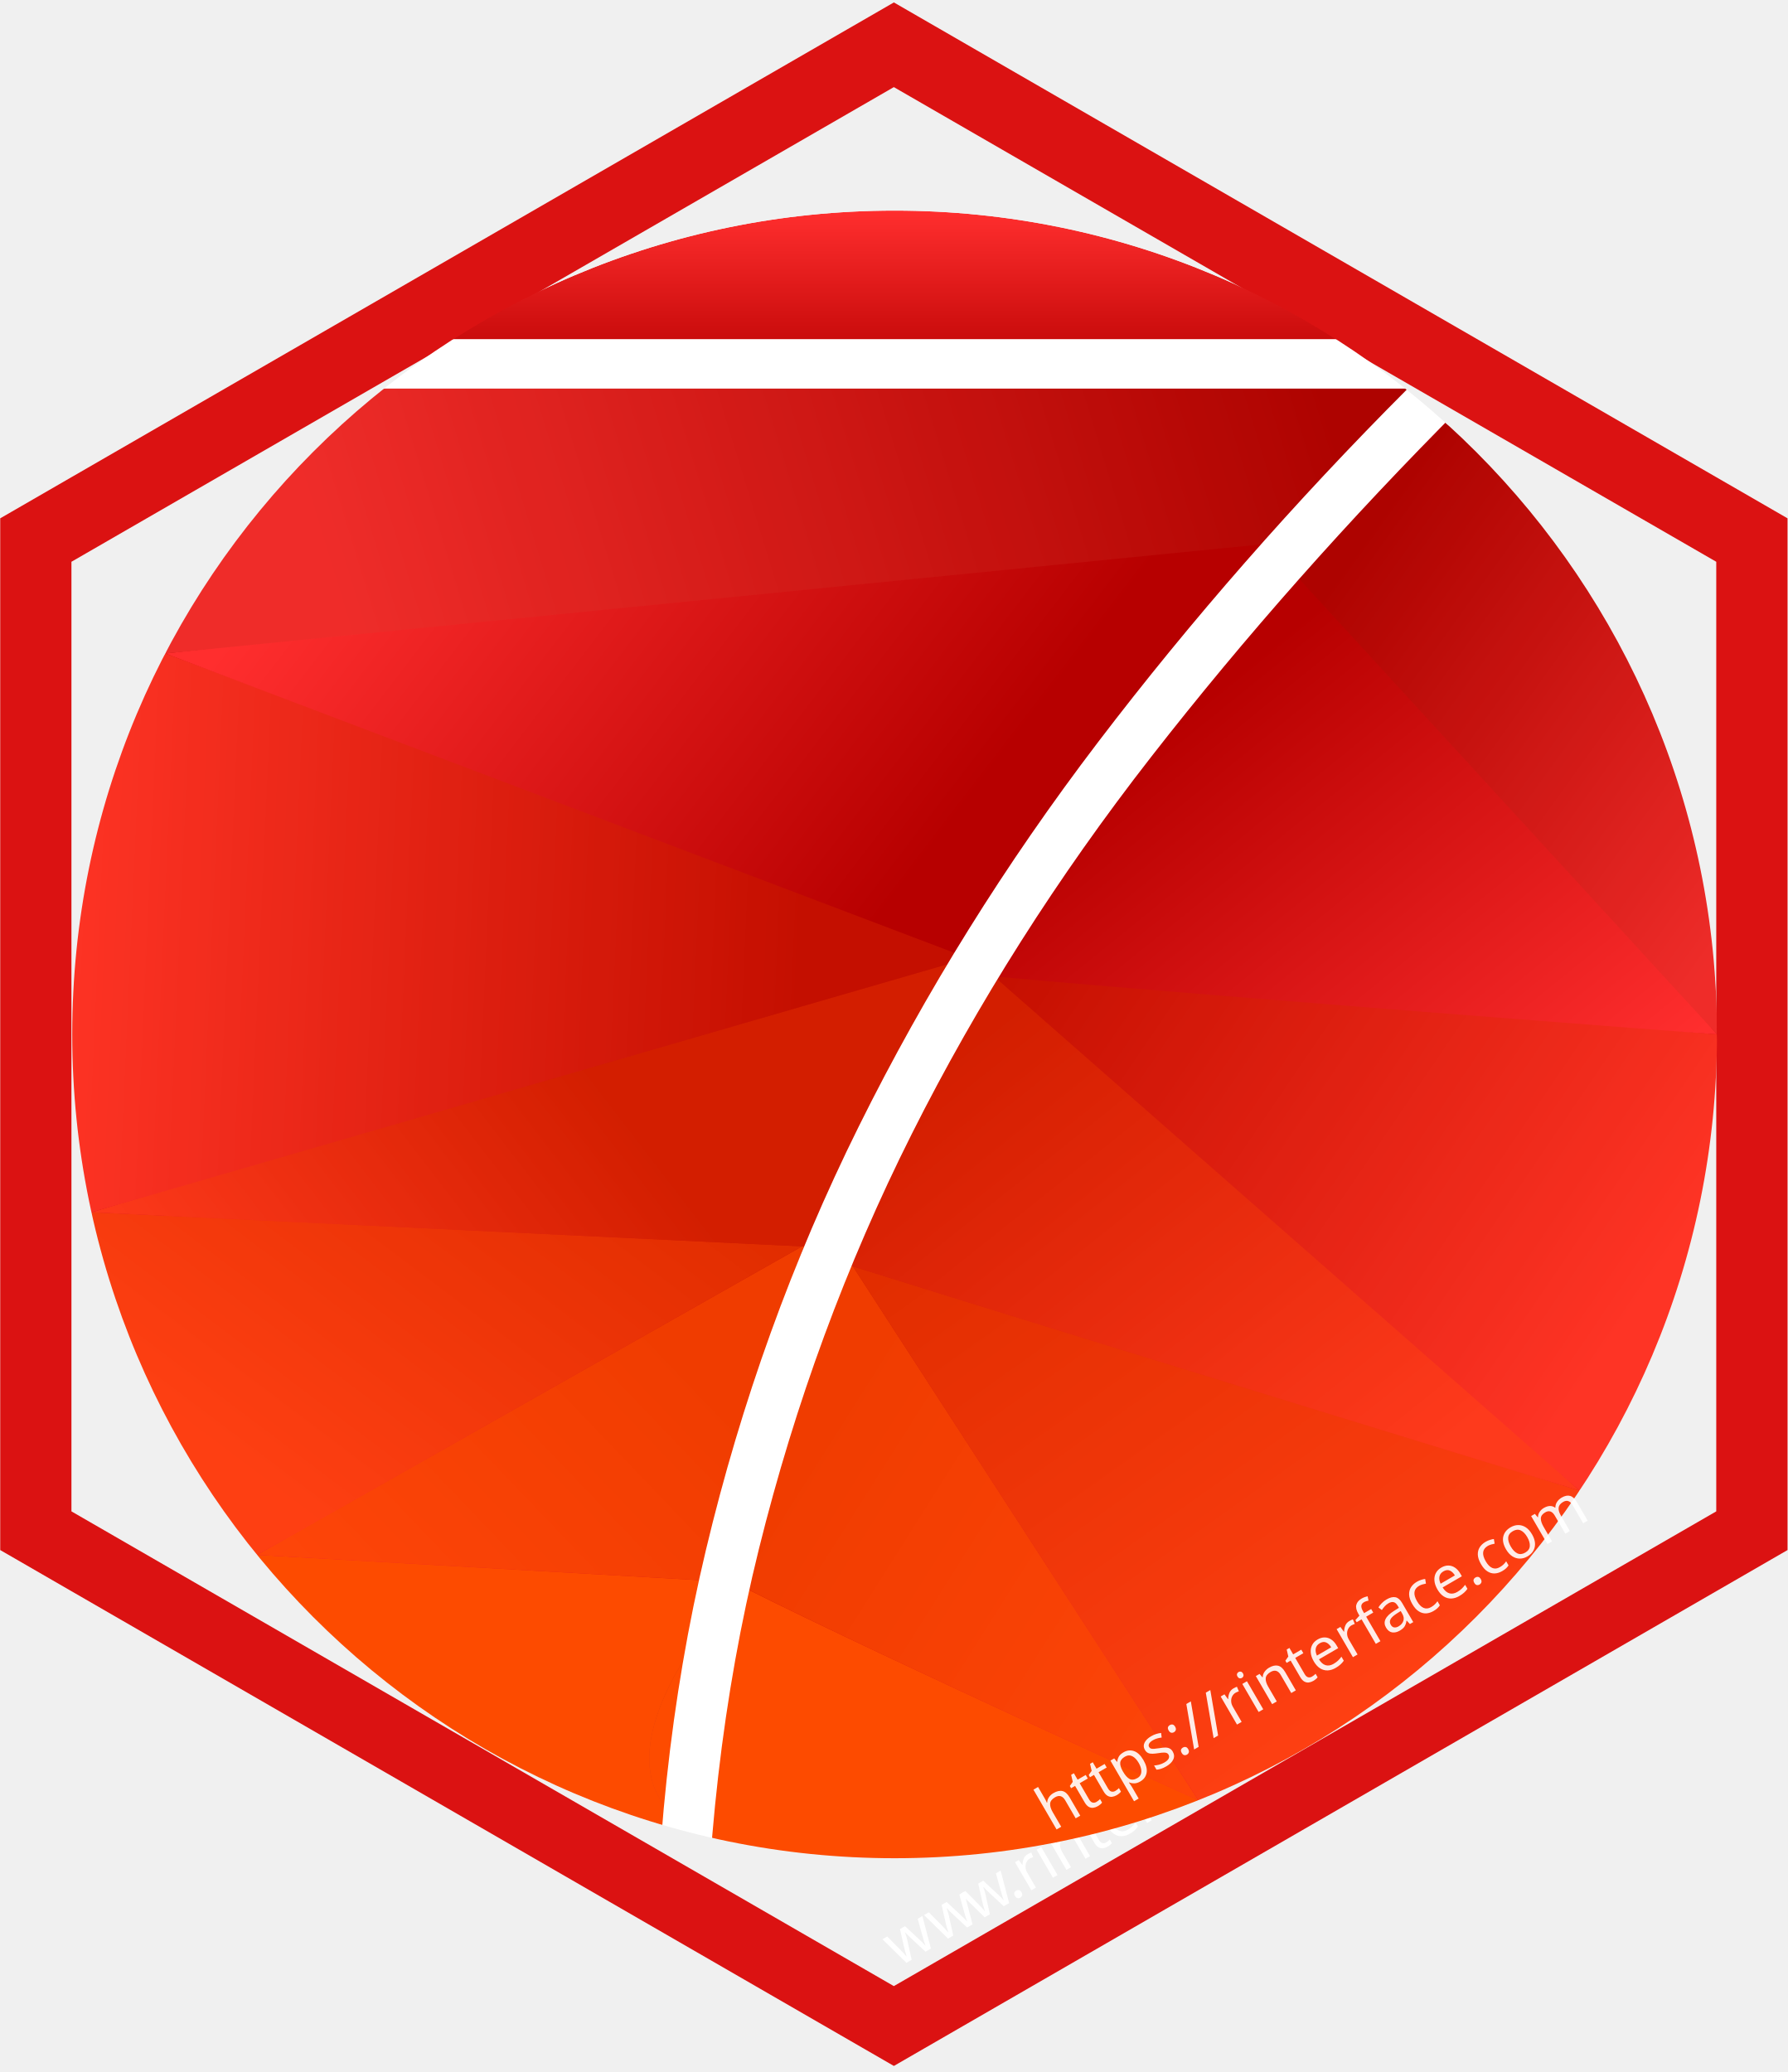
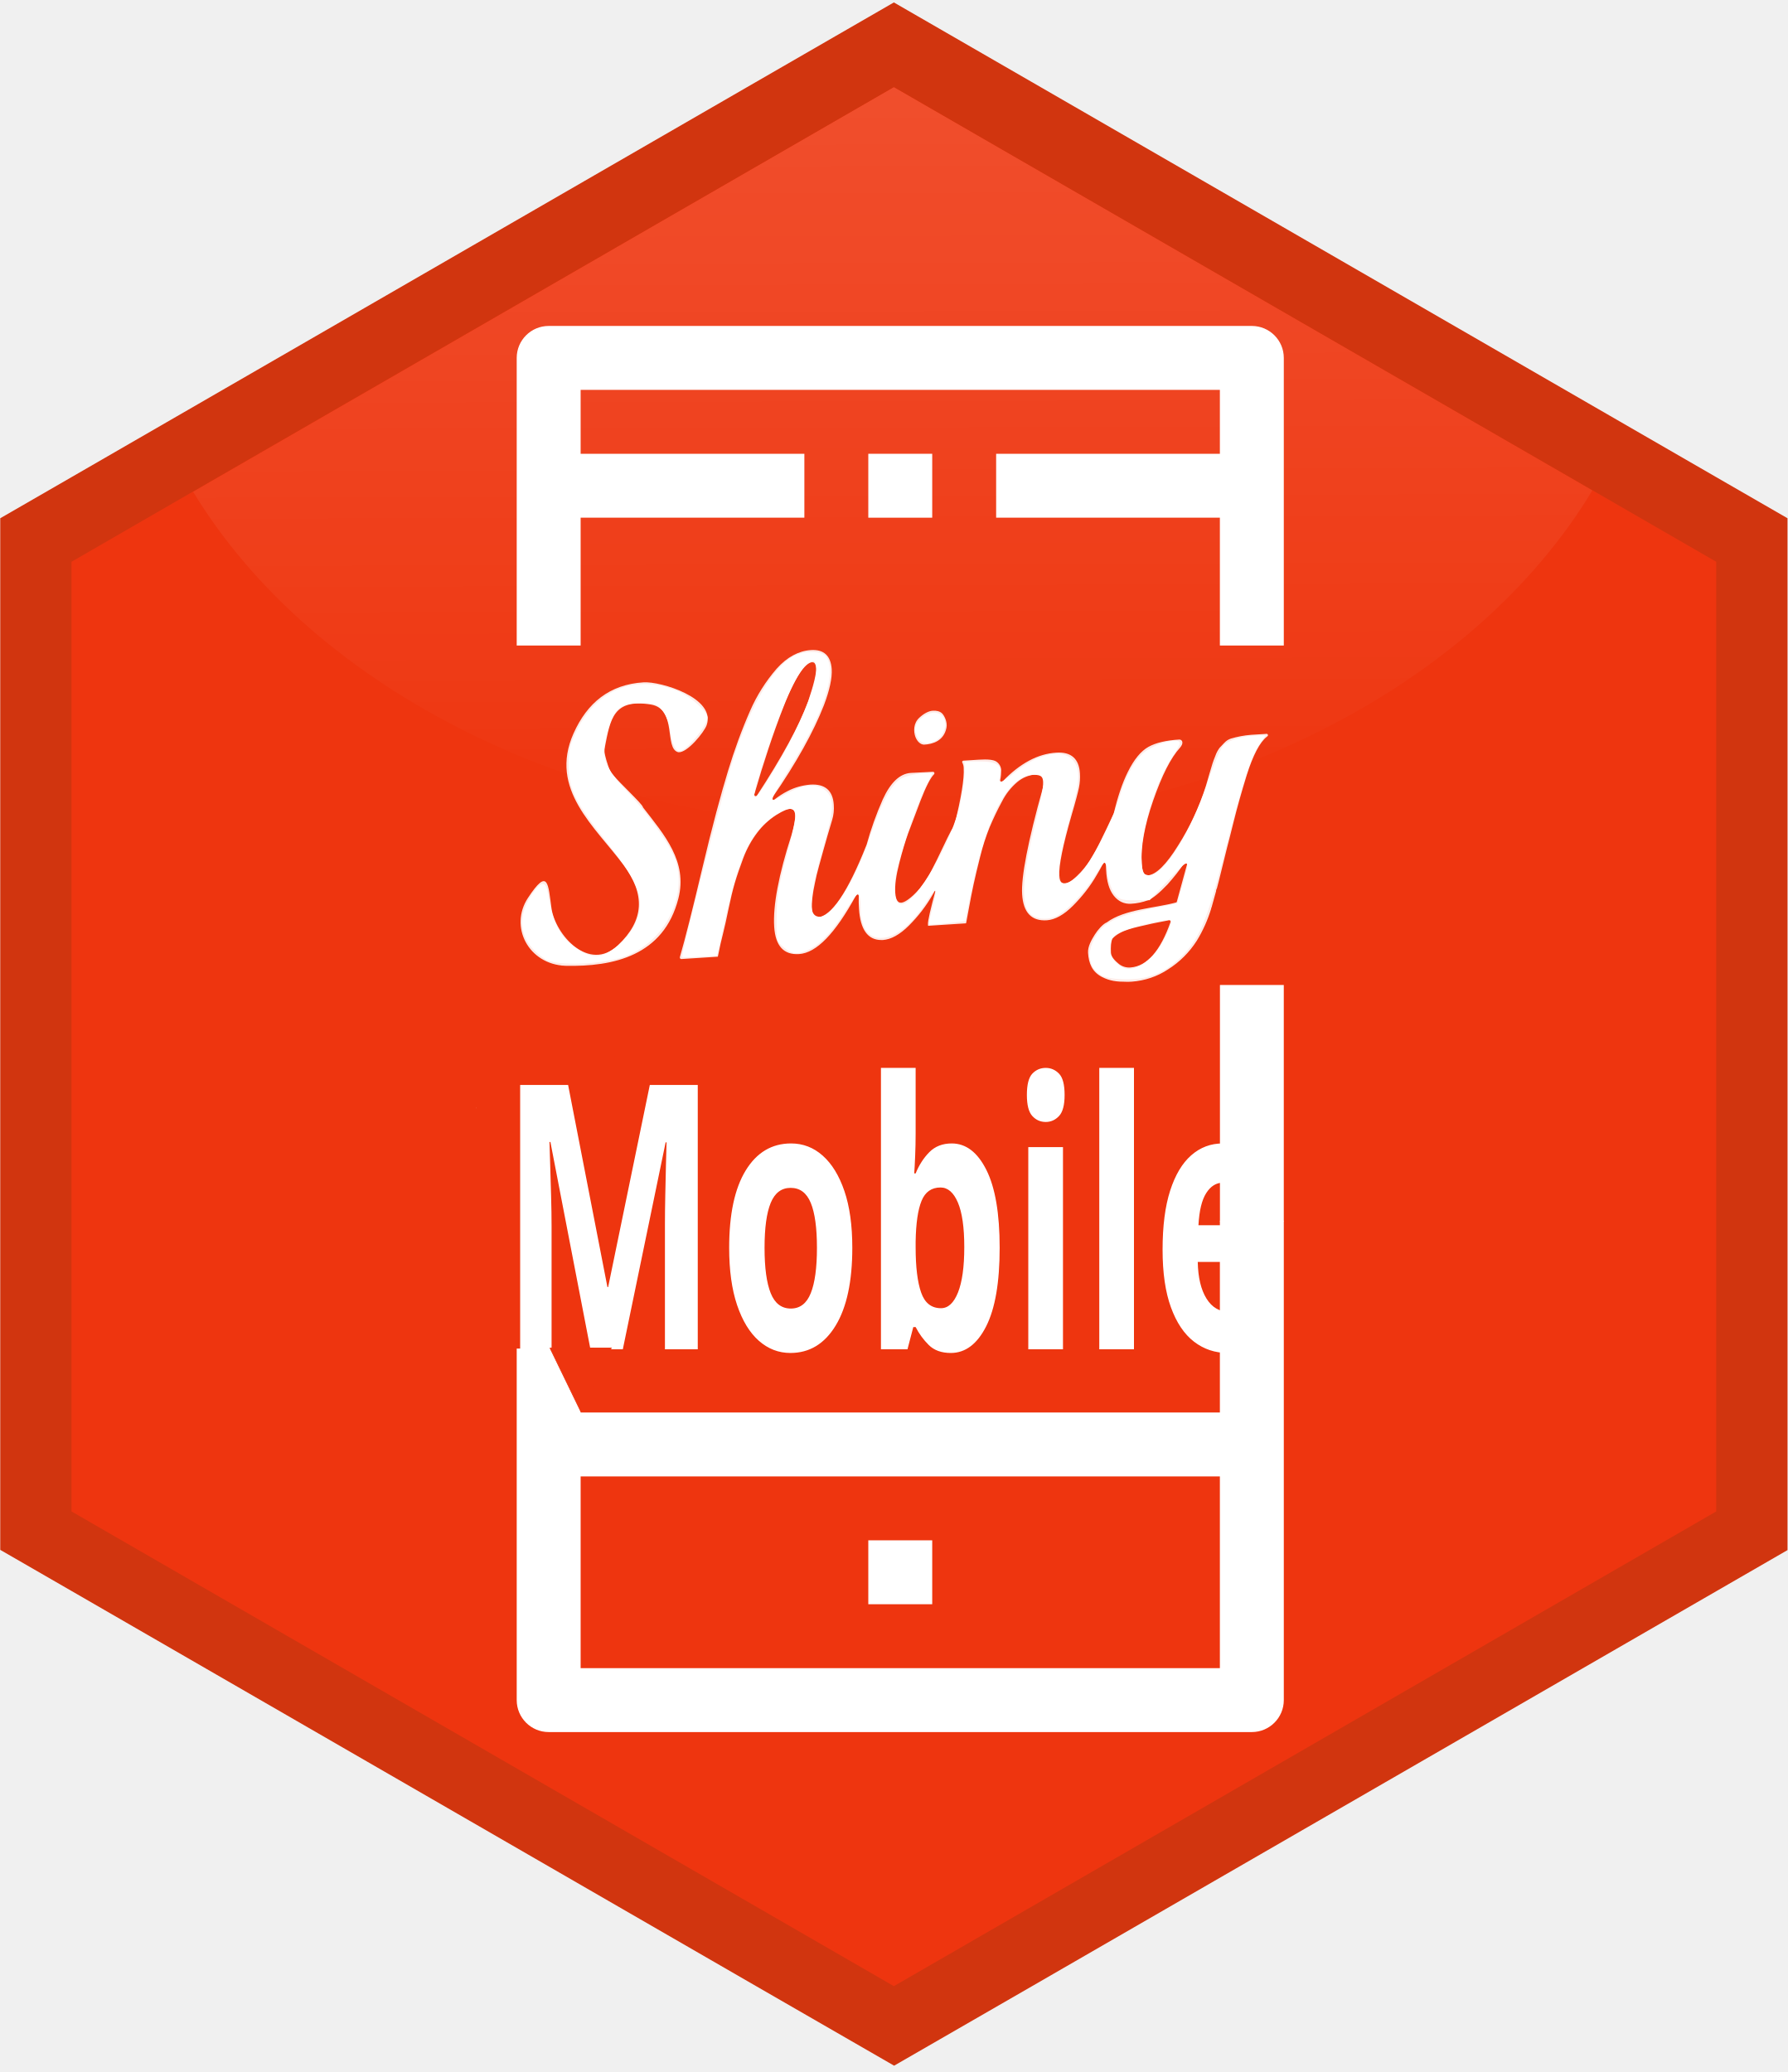
- <svg xmlns="http://www.w3.org/2000/svg" id="Layer_1" data-name="Layer 1" viewBox="0 0 735 852">
-   <defs>
-     <style>.cls-1{fill:none;}.cls-2{clip-path:url(#clip-path);}.cls-3{fill:#428bca;}.cls-4{opacity:0.25;fill:url(#linear-gradient);}.cls-5{fill:#3674a8;}.cls-6{fill:#e6b35a;}.cls-7{font-size:25px;font-family:MyriadPro-Regular, Myriad Pro;}.cls-13,.cls-7{fill:#fff;}.cls-8{letter-spacing:0.01em;}.cls-9{letter-spacing:-0.04em;}.cls-10{letter-spacing:-0.02em;}.cls-11{letter-spacing:-0.01em;}.cls-12{letter-spacing:0em;}.cls-13{opacity:0.9;}</style>
-     <clipPath id="clip-path">
-       <polygon class="cls-1" points="369.51 7.4 728.21 214.47 728.21 636.62 369.51 845.03 2.79 636.62 2.79 214.47 369.51 7.4" />
-     </clipPath>
-     <circle id="path-1" cx="128" cy="128" r="128" />
-     <linearGradient x1="0.5" y1="0.105" x2="0.5" y2="0" id="linearGradient-3">
-       <stop stop-color="#B70000" offset="0" />
-       <stop stop-color="#FF2E2E" offset="1" />
-     </linearGradient>
-     <linearGradient x1="0.942" y1="0.285" x2="0.349" y2="0.619" id="linearGradient-4">
-       <stop stop-color="#B70000" offset="0" />
-       <stop stop-color="#FF2E2E" offset="1" />
-     </linearGradient>
-     <linearGradient x1="0.886" y1="0.5" x2="0.053" y2="1" id="linearGradient-5">
-       <stop stop-color="#B70000" offset="0" />
-       <stop stop-color="#FF2E2E" offset="1" />
-     </linearGradient>
-     <linearGradient x1="0.953" y1="0.093" x2="0.12" y2="0.621" id="linearGradient-6">
-       <stop stop-color="#B70000" offset="0" />
-       <stop stop-color="#FF2E2E" offset="1" />
-     </linearGradient>
-     <linearGradient x1="0.672" y1="0.766" x2="0" y2="0.943" id="linearGradient-7">
-       <stop stop-color="#B70000" offset="0" />
-       <stop stop-color="#FF2E2E" offset="1" />
-     </linearGradient>
-     <linearGradient x1="0.807" y1="0.522" x2="0" y2="0.5" id="linearGradient-8">
-       <stop stop-color="#B70000" offset="0" />
-       <stop stop-color="#FF2E2E" offset="1" />
-     </linearGradient>
-     <linearGradient x1="0.766" y1="0.5" x2="0.047" y2="0.289" id="linearGradient-9">
-       <stop stop-color="#B70000" offset="0" />
-       <stop stop-color="#FF2E2E" offset="1" />
-     </linearGradient>
-     <linearGradient x1="0.937" y1="0.054" x2="0.089" y2="0.11" id="linearGradient-10">
-       <stop stop-color="#B70000" offset="0" />
-       <stop stop-color="#FF2E2E" offset="1" />
-     </linearGradient>
-     <linearGradient x1="0.109" y1="0.115" x2="0.55" y2="0.911" id="linearGradient-11">
-       <stop stop-color="#D13700" offset="0" />
-       <stop stop-color="#F94721" offset="1" />
-     </linearGradient>
-     <linearGradient x1="0.12" y1="0.333" x2="1" y2="1" id="linearGradient-12">
-       <stop stop-color="#B70000" offset="0" />
-       <stop stop-color="#FF2E2E" offset="1" />
-     </linearGradient>
-     <linearGradient x1="0.048" y1="0" x2="0.789" y2="0.764" id="linearGradient-13">
-       <stop stop-color="#B70000" offset="0" />
-       <stop stop-color="#FF2E2E" offset="1" />
-     </linearGradient>
-     <linearGradient x1="0.12" y1="0.2" x2="0.859" y2="0.859" id="linearGradient-14">
-       <stop stop-color="#B70000" offset="0" />
-       <stop stop-color="#FF2E2E" offset="1" />
-     </linearGradient>
-     <linearGradient x1="0" y1="0.037" x2="0.957" y2="0.5" id="linearGradient-15">
-       <stop stop-color="#B70000" offset="0" />
-       <stop stop-color="#FF2E2E" offset="1" />
-     </linearGradient>
-     <linearGradient x1="0.207" y1="0.388" x2="0.974" y2="1" id="linearGradient-16">
-       <stop stop-color="#B70000" offset="0" />
-       <stop stop-color="#FF2E2E" offset="1" />
-     </linearGradient>
-     <linearGradient x1="0.251" y1="0.1" x2="1" y2="0.886" id="linearGradient-17">
-       <stop stop-color="#B70000" offset="0" />
-       <stop stop-color="#FF2E2E" offset="1" />
-     </linearGradient>
-   </defs>
-   <g class="cls-2" />
-   <path class="cls-5" d="M705.61,196.21,427.81,35.82,367.5,1,307.19,35.82,29.37,196.22.09,213.13V637.38l29.28,16.91,281.28,162.4,56.85,32.82,56.85-32.82L705.61,654.3l29.3-16.92V213.13Zm0,425.26L367.49,816.68,29.37,621.47V231L367.49,35.82h0L705.61,231Z" style="fill: rgb(219, 18, 18);" />
-   <path class="cls-6" d="M367,633.9c.29-.29.6-.59.93-.89h-.26Z" />
-   <text class="cls-7" transform="matrix(0.86, -0.5, 0.5, 0.86, 369.28, 809.1)" style="white-space: pre;">
-     <tspan class="cls-8">ww</tspan>
-     <tspan class="cls-9" x="37.4" y="0">w</tspan>
-     <tspan x="54.82" y="0">.rinterface.com</tspan>
-     <tspan x="133.2" y="0">.</tspan>
+ <svg xmlns="http://www.w3.org/2000/svg" style="enable-background:new 0 0 735 852;" viewBox="0 0 735 852" y="0px" x="0px" id="Layer_1" version="1.1">
+   <style id="style2" type="text/css">
+ 	.st0{fill:#428BCA;}
+ 	.st1{opacity:0.25;fill:url(#SVGID_1_);enable-background:new    ;}
+ 	.st2{fill:#3674A8;}
+ 	.st3{fill:#E6B35A;}
+ 	.st4{fill:#FFFFFF;}
+ 	.st5{opacity:0.9;fill:#FFFFFF;enable-background:new    ;}
+ </style>
+   <path style="fill:#ee350f;fill-opacity:1" id="path6" d="M715.1,226.8L366.9,16l-347,210.8v401.5L367.5,829l347.6-200.7V226.8z" class="st0" />
+   <linearGradient gradientTransform="translate(0,60)" y2="281.13" x2="367.44" y1="-182.39" x1="366.14" gradientUnits="userSpaceOnUse" id="SVGID_1_">
+     <stop id="stop8" style="stop-color:#FFFFFF;stop-opacity:0.83" offset="0" />
+     <stop id="stop10" style="stop-color:#FFFFFF;stop-opacity:0.37" offset="0.56" />
+     <stop id="stop12" style="stop-color:#FFFFFF;stop-opacity:0" offset="1" />
+   </linearGradient>
+   <path style="fill-opacity:1;opacity:0.228" id="path15" d="M366.9,340.4c128.2,0,238.6-57,287.8-138.8L367.5,35.8l0,0L79.4,202.2C128.8,283.7,238.9,340.4,366.9,340.4z" class="st1" />
+   <path style="fill:#d1350f;fill-opacity:1" id="path17" d="M734.9,637.4V213.1l-29.3-16.9L427.8,35.8L367.5,1l-60.3,34.8L29.4,196.2L0.1,213.1v424.2l29.3,16.9  l281.3,162.4l56.9,32.8l56.9-32.8l281.3-162.4L734.9,637.4z M29.4,621.5V231l50-28.9L367.5,35.8l0,0l287.2,165.8l50.9,29.4v390.5  L367.5,816.7L29.4,621.5z" class="st2" />
+   <path style="fill:#ffffff;fill-opacity:1;stroke-width:1.232" d="M 501.531,580.812 H 238.719 v -26.281 h -26.281 v 39.422 105.125 c 0,7.254 5.887,13.141 13.141,13.141 H 514.673 c 7.254,0 13.141,-5.887 13.141,-13.141 V 593.953 501.969 h -26.281 v 78.844 z m 0,105.125 H 238.719 v -78.844 h 262.813 z" id="path899" />
+   <path style="fill:#ffffff;fill-opacity:1;stroke-width:1.232" d="M 514.673,134.03 H 225.578 c -7.254,0 -13.141,5.887 -13.141,13.141 v 52.563 65.703 h 26.282 v -52.563 h 91.985 v -26.281 h -91.985 v -26.282 h 262.813 v 26.281 h -91.985 v 26.282 h 91.985 v 52.563 h 26.281 V 199.733 147.171 c 10e-4,-7.254 -5.886,-13.141 -13.14,-13.141 z" id="path906" />
+   <rect x="356.985" y="633.374" style="fill:#ffffff;fill-opacity:1;stroke-width:1.232" width="26.281" height="26.281" id="rect913" />
+   <rect x="356.985" y="186.593" style="fill:#ffffff;fill-opacity:1;stroke-width:1.232" width="26.281" height="26.281" id="rect920" />
+   <g transform="matrix(1.173835,0,0,1.173835,-61.55593,-6.95759)" id="g1165">
+     <path class="st5" d="m 250.046,344.248 v 0 c -1.594,-0.048 -0.531,0 0,0 z m -0.048,0 c -1.546,-0.048 -0.869,0 -0.338,0 h 0.821 -0.048 -0.435 c 0.338,0 0.483,0.048 0,0 z m 0.435,0 c 16.856,0.386 34.485,-3.526 39.604,-23.569 3.333,-12.944 -4.975,-22.362 -12.316,-31.828 -0.048,-0.048 -0.097,-0.097 -0.097,-0.193 -0.29,-1.207 -8.259,-8.549 -10.481,-11.302 0,-0.048 -0.048,-0.048 -0.097,-0.097 -1.063,-0.773 -2.173,-4.685 -2.705,-6.858 -0.241,-0.918 -0.241,-1.835 -0.048,-2.753 1.932,-9.853 2.994,-17.049 16.083,-14.924 9.418,1.546 4.54,15.359 9.611,16.711 h 0.097 c 3.043,0.29 8.983,-7.003 9.853,-9.466 3.381,-9.563 -16.131,-15.407 -22.072,-15.021 -11.93,0.724 -19.754,7.196 -24.535,17.87 -8.79,19.657 7.631,32.746 17.58,46.221 7.534,10.191 7.196,19.271 -2.029,28.013 -10.143,9.611 -21.927,-3.622 -23.279,-12.944 -1.207,-8.549 -1.111,-14.489 -8.259,-3.622 -6.617,10.094 0.193,23.231 13.089,23.762 z m 265.396,-46.656 v 0.097 c -0.193,2.077 -0.628,4.105 -1.352,6.086 -1.256,3.284 -2.85,6.472 -4.781,9.418 -2.367,3.622 -3.622,5.071 -6.086,8.259 -4.637,6.037 -8.211,10.529 -13.62,16.276 -7.534,7.969 -15.938,17.097 -25.115,23.618 -13.089,9.37 -29.607,11.93 -45.255,13.378 -45.786,4.154 -113.162,10.336 -127.361,59.889 -0.097,0.29 -0.338,0.435 -0.628,0.338 -0.145,-0.048 -0.241,-0.097 -0.29,-0.241 -13.91,-23.762 -43.806,-41.198 -71.529,-40.377 -0.29,0.048 -0.531,-0.097 -0.58,-0.386 -0.048,-0.29 0.097,-0.531 0.386,-0.58 71.384,-35.451 144.314,-18.45 221.397,-32.215 19.271,-3.429 35.451,-16.083 47.09,-31.297 4.443,-5.747 10.143,-10.626 14.055,-16.759 0.628,-1.014 3.864,-9.08 -1.159,-5.651 -7.776,5.264 -14.344,11.785 -22.797,15.89 -0.386,0.193 -0.821,0.386 -1.256,0.531 -0.145,0.048 -0.241,0.193 -0.29,0.338 -1.207,3.96 -2.898,7.776 -5.071,11.302 -2.56,4.009 -5.989,7.438 -10.046,9.998 -3.767,2.511 -8.162,3.96 -12.654,4.298 -0.628,0.048 -1.207,0.048 -1.835,0.048 -3.574,0 -5.892,-0.29 -8.645,-1.69 -3.526,-1.835 -4.637,-4.83 -4.878,-8.452 -0.145,-2.173 1.207,-4.54 2.318,-6.327 1.111,-1.787 2.898,-3.767 4.154,-4.298 l 0.097,-0.048 c 6.279,-4.637 16.953,-4.975 24.197,-6.955 0.193,-0.048 0.338,-0.193 0.338,-0.338 l 3.622,-13.234 c 0.097,-0.29 -0.097,-0.531 -0.338,-0.628 -0.193,-0.048 -0.435,0.048 -0.531,0.193 -1.835,2.705 -3.864,5.264 -6.037,7.679 -2.85,2.994 -5.071,4.83 -6.762,5.506 -1.932,0.724 -3.96,1.159 -5.989,1.256 -2.415,0.145 -4.492,-0.821 -6.086,-2.85 -1.594,-2.029 -2.463,-5.023 -2.656,-8.983 -0.048,-0.628 -0.048,-1.352 0,-2.125 0.048,-0.29 -0.097,-0.531 -0.338,-0.628 -0.29,-0.048 -0.531,0.097 -0.628,0.338 -0.773,1.497 -1.546,2.898 -2.318,4.154 -2.27,3.96 -5.12,7.583 -8.356,10.819 -3.188,3.188 -6.279,4.878 -9.128,5.071 -5.361,0.338 -8.259,-2.705 -8.645,-9.08 -0.386,-6.086 2.029,-18.595 7.245,-37.238 0.29,-0.821 0.386,-1.69 0.338,-2.511 -0.097,-1.69 -1.063,-2.367 -3.043,-2.222 -2.27,0.193 -4.443,1.111 -6.23,2.608 -2.222,1.884 -4.057,4.202 -5.361,6.81 -1.594,2.898 -2.994,5.892 -4.298,8.935 -1.352,3.333 -2.463,6.81 -3.333,10.336 -0.966,3.912 -1.787,7.196 -2.318,9.756 -0.58,2.656 -1.111,5.458 -1.642,8.356 -0.386,2.029 -0.821,4.54 -0.918,4.926 l -0.097,0.386 -13.282,0.869 -0.048,-0.483 c -0.097,-1.159 0.869,-5.264 2.801,-12.461 -0.386,0.676 -0.773,1.352 -1.159,2.029 -2.27,3.96 -5.071,7.583 -8.307,10.819 -3.188,3.188 -6.279,4.878 -9.128,5.071 -0.193,0 -0.386,0 -0.58,0 -4.685,0 -7.341,-3.671 -7.776,-10.915 -0.097,-1.449 -0.145,-2.898 -0.097,-4.395 0.048,-0.29 -0.097,-0.531 -0.338,-0.628 -0.29,-0.048 -0.531,0.097 -0.628,0.338 -7.293,13.378 -13.861,20.14 -19.947,20.527 -5.361,0.338 -8.259,-2.85 -8.694,-9.515 -0.483,-7.39 1.546,-18.208 6.037,-32.118 0.966,-3.429 1.401,-5.796 1.304,-7.051 -0.145,-1.932 -1.014,-2.173 -1.739,-2.173 h -0.193 c -0.628,0.048 -1.98,0.435 -4.83,2.222 -2.511,1.642 -4.685,3.671 -6.472,6.037 -2.077,2.705 -3.719,5.747 -4.926,8.935 -1.256,3.381 -2.27,6.327 -2.994,8.79 -0.724,2.463 -1.449,5.506 -2.173,8.983 -0.724,3.477 -1.352,6.472 -1.932,8.694 -0.58,2.222 -1.159,4.781 -1.739,7.728 l -0.097,0.386 -12.751,0.821 c -0.29,0 -0.531,-0.193 -0.531,-0.483 0,-0.048 0,-0.097 0,-0.193 v 0 c 1.884,-6.52 4.54,-17.097 7.921,-31.394 3.381,-14.296 6.472,-25.743 8.983,-33.953 2.173,-7.148 4.733,-14.2 7.728,-21.01 2.318,-5.313 5.458,-10.287 9.273,-14.683 3.622,-4.057 7.679,-6.23 11.978,-6.52 4.54,-0.29 6.955,1.98 7.293,6.665 0.193,3.139 -0.724,7.341 -2.705,12.606 -3.622,9.321 -9.66,20.188 -18.015,32.311 -0.193,0.193 -0.193,0.531 0,0.724 0.193,0.193 0.531,0.193 0.724,0 1.449,-1.111 2.994,-2.125 4.637,-2.946 2.415,-1.256 5.071,-1.98 7.824,-2.222 5.168,-0.338 7.921,2.029 8.259,7.003 0.145,1.835 -0.048,3.671 -0.58,5.409 -0.483,1.594 -1.014,3.477 -1.642,5.554 -0.58,2.077 -1.063,3.816 -1.449,5.12 -0.386,1.352 -0.869,3.139 -1.497,5.409 -0.628,2.27 -1.111,4.25 -1.401,5.796 -0.869,3.912 -1.207,7.051 -1.063,9.321 0.193,2.898 1.352,2.898 1.739,2.898 h 0.145 c 4.878,-0.29 10.626,-8.79 17.146,-25.211 0.048,-0.097 0.048,-0.145 0.097,-0.241 1.497,-5.409 3.381,-10.722 5.651,-15.842 2.705,-5.941 5.989,-9.08 9.853,-9.321 l 7.728,-0.386 c 0.29,0 0.531,0.193 0.531,0.483 0,0.145 -0.048,0.29 -0.145,0.386 v 0 c -1.207,1.159 -2.801,4.25 -4.733,9.225 -2.029,5.361 -3.429,9.032 -4.347,11.495 -0.918,2.56 -1.98,6.037 -3.091,10.384 -1.111,4.347 -1.594,7.824 -1.401,10.432 0.241,3.429 1.546,3.429 1.98,3.429 h 0.145 c 0.676,-0.048 1.932,-0.531 4.202,-2.608 1.739,-1.594 3.236,-3.381 4.492,-5.361 1.159,-1.884 2.415,-4.25 3.816,-7.148 1.401,-2.898 2.608,-5.409 3.622,-7.534 1.111,-2.27 1.546,-3.043 1.835,-3.333 l 0.628,-1.159 c 2.367,-9.563 3.477,-16.276 3.236,-19.995 0,-0.628 -0.145,-1.256 -0.435,-1.835 v 0 c -0.145,-0.193 -0.145,-0.531 0.097,-0.676 0.097,-0.048 0.193,-0.097 0.29,-0.097 l 5.361,-0.338 c 3.139,-0.193 5.12,0 6.134,0.676 1.014,0.676 1.642,1.787 1.69,2.946 0,1.159 -0.097,2.367 -0.338,3.526 -0.048,0.29 0.145,0.531 0.435,0.58 0.145,0.048 0.338,-0.048 0.435,-0.145 6.037,-6.279 12.316,-9.66 18.788,-10.046 5.168,-0.338 7.969,2.125 8.259,7.293 0.097,1.642 0,3.284 -0.338,4.926 -0.338,1.642 -1.159,4.83 -2.608,9.756 -3.043,10.577 -4.492,17.677 -4.25,21.154 0.145,2.463 1.111,2.753 1.835,2.753 h 0.145 c 0.676,-0.048 1.932,-0.531 4.154,-2.656 1.739,-1.642 3.236,-3.477 4.54,-5.458 1.401,-2.27 2.705,-4.637 3.864,-7.051 1.401,-2.801 2.56,-5.313 3.574,-7.438 0.338,-0.773 0.628,-1.352 0.869,-1.835 0,-0.048 0.048,-0.048 0.048,-0.097 1.401,-5.892 3.043,-10.77 4.926,-14.538 2.173,-4.443 4.637,-7.39 7.245,-8.838 2.608,-1.449 6.182,-2.27 10.77,-2.56 v 0 c 0.58,-0.048 1.063,0.386 1.111,0.918 0,0.048 0,0.048 0,0.097 0.048,0.531 -0.241,1.111 -0.821,1.835 -3.236,3.526 -6.375,9.756 -9.418,18.546 -3.043,8.79 -4.347,16.18 -4.009,22.072 0.193,2.705 0.869,4.105 2.029,4.105 h 0.097 c 2.85,-0.193 6.472,-3.719 10.674,-10.529 4.105,-6.472 7.341,-13.427 9.66,-20.72 0.29,-0.966 0.676,-2.318 1.207,-4.154 0.531,-1.835 0.918,-3.043 1.111,-3.719 0.193,-0.676 0.58,-1.642 1.063,-2.85 0.338,-0.966 0.821,-1.835 1.401,-2.656 0.386,-0.435 0.966,-1.014 1.642,-1.739 0.676,-0.724 1.449,-1.256 2.367,-1.546 2.27,-0.676 4.588,-1.111 6.955,-1.304 l 5.361,-0.338 c 0.241,-0.097 0.531,0.048 0.628,0.29 0.097,0.241 -0.048,0.531 -0.29,0.628 l -0.097,0.097 c -2.415,1.884 -4.781,6.375 -7.003,13.378 -1.835,5.941 -3.381,11.447 -4.588,16.325 -1.207,4.878 -1.98,7.873 -2.27,8.935 -0.29,1.063 -0.918,3.671 -1.884,7.631 -0.724,2.994 -1.352,5.458 -1.884,7.438 -0.097,0.241 0,0.531 0.241,0.628 0.145,0.048 0.338,0.048 0.483,-0.097 5.264,-3.139 10.094,-6.907 14.489,-11.205 2.463,-2.463 21.154,-23.231 22.024,-10.046 z m -178.847,-59.696 c -1.884,0.097 -5.216,2.994 -10.239,15.938 -3.477,8.935 -6.858,19.126 -10.094,30.331 -0.097,0.29 0.097,0.531 0.338,0.628 0.193,0.048 0.435,0 0.58,-0.193 8.694,-13.282 14.731,-24.342 17.918,-32.987 1.98,-5.892 2.898,-9.804 2.801,-11.543 -0.145,-2.125 -0.966,-2.125 -1.207,-2.125 z m 125.429,91.041 c 0.097,-0.241 -0.048,-0.531 -0.29,-0.628 -0.097,-0.048 -0.193,-0.048 -0.29,0 -2.608,0.531 -5.216,0.966 -7.776,1.594 -3.622,0.869 -9.128,1.739 -11.93,4.781 -0.048,0.048 -0.048,0.097 -0.097,0.145 -0.483,1.063 -0.58,2.753 -0.483,4.878 0.097,1.497 1.546,2.898 2.801,3.912 1.159,0.918 2.656,1.352 4.105,1.207 5.699,-0.435 10.384,-5.747 13.958,-15.89 z m -86.356,-62.159 v 0 c 3.091,-0.145 6.955,-1.304 7.873,-5.892 0.435,-2.077 -0.821,-4.443 -1.594,-5.12 -0.773,-0.676 -1.835,-0.966 -3.236,-0.869 -1.401,0.097 -3.091,0.966 -4.685,2.463 -2.125,1.98 -2.029,4.83 -1.352,6.713 0.628,1.594 1.739,2.656 2.994,2.705 z" id="path51" style="opacity:0.9;fill:#ffffff;stroke-width:0.483;enable-background:new" />
+     <path style="fill:#ee350f;fill-opacity:1;stroke:#ee350f;stroke-width:1px;stroke-linecap:butt;stroke-linejoin:miter;stroke-opacity:1" d="m 476.776,323.998 c 0.656,-2.358 1.312,-4.715 1.968,-7.07" id="path1138" transform="translate(0.3835284,0.3168278)" />
+     <path style="opacity:1;fill:#ffffff;fill-opacity:1;fill-rule:nonzero;stroke:#ffffff;stroke-width:0.108;stroke-linecap:round;stroke-linejoin:round;stroke-miterlimit:4;stroke-dasharray:none;stroke-dashoffset:0;stroke-opacity:1;paint-order:stroke fill markers" d="m 400.68,368.9 v -2.855 l 1.984,-0.15 c 8.66,-0.656 17.661,-1.604 25.463,-2.682 4.554,-0.629 11.452,-1.737 14.079,-2.26 10.376,-2.068 20.397,-6.907 29.664,-14.325 5.705,-4.566 10.754,-9.734 15.821,-16.193 1.991,-2.537 3.108,-3.835 6.17,-7.169 4.446,-4.841 6.273,-7.046 7.94,-9.586 0.637,-0.97 1.206,-2.276 1.596,-3.66 0.396,-1.406 0.48,-2.206 0.298,-2.821 -0.209,-0.702 -0.841,-0.8 -1.847,-0.286 -1.07,0.547 -4.044,2.717 -9.155,6.681 -6.018,4.668 -8.739,6.573 -11.994,8.396 -0.965,0.541 -2.717,1.427 -2.752,1.391 -0.013,-0.013 0.297,-1.182 0.691,-2.597 l 0.715,-2.573 0.8,-0.487 c 1.874,-1.139 4.466,-2.926 6.346,-4.373 3.326,-2.561 5.926,-4.902 8.968,-8.073 6.111,-6.37 11.226,-10.574 14.565,-11.968 2.28,-0.953 3.919,-0.758 4.8,0.569 0.459,0.692 0.661,1.422 0.904,3.272 0.161,1.23 -0.495,4.513 -1.354,6.77 -1.128,2.966 -2.809,6.285 -4.576,9.038 -1.408,2.193 -2.418,3.587 -5.097,7.037 -0.955,1.229 -2.306,2.97 -3.003,3.869 -4.401,5.674 -7.727,9.579 -12.241,14.374 -8.478,9.004 -12.657,13.174 -17.286,17.248 -2.889,2.543 -6.083,5.03 -8.768,6.828 -6.033,4.04 -13.737,7.201 -22.431,9.205 l -1.021,0.235 h -19.639 -19.639 z" id="path1142" />
+     <path style="opacity:1;fill:#ffffff;fill-opacity:1;fill-rule:nonzero;stroke:#ffffff;stroke-width:0.108;stroke-linecap:round;stroke-linejoin:round;stroke-miterlimit:4;stroke-dasharray:none;stroke-dashoffset:0;stroke-opacity:1;paint-order:stroke fill markers" d="m 400.68,368.893 v -2.863 l 0.417,-0.04 c 0.229,-0.022 1.572,-0.131 2.985,-0.241 7.968,-0.623 16.848,-1.571 24.046,-2.567 4.246,-0.588 10.541,-1.589 13.432,-2.137 16.035,-3.037 31.07,-12.566 43.768,-27.742 0.46,-0.55 1.604,-1.961 2.541,-3.135 2.052,-2.571 2.59,-3.2 5.015,-5.865 5.531,-6.079 6.881,-7.68 8.529,-10.11 0.678,-1 0.96,-1.504 1.29,-2.301 0.91,-2.204 1.254,-4.096 0.88,-4.838 -0.273,-0.542 -0.777,-0.569 -1.741,-0.091 -0.939,0.464 -4.212,2.848 -9.015,6.565 -5.301,4.102 -8.046,6.07 -10.684,7.655 -1.683,1.011 -4.11,2.286 -4.193,2.202 -0.03,-0.03 0.976,-3.826 1.343,-5.068 0.018,-0.062 0.625,-0.482 1.347,-0.933 3.723,-2.326 7.683,-5.344 11.053,-8.425 0.477,-0.436 2.32,-2.259 4.096,-4.05 3.208,-3.235 4.656,-4.627 6.437,-6.185 3.829,-3.35 6.802,-5.276 9.027,-5.848 0.542,-0.14 0.771,-0.164 1.384,-0.146 0.672,0.019 0.773,0.04 1.174,0.237 1.057,0.52 1.552,1.472 1.866,3.586 0.155,1.042 0.142,1.497 -0.08,2.86 -0.304,1.867 -0.841,3.718 -1.628,5.611 -1.349,3.244 -2.794,5.931 -4.844,9.005 -1.301,1.951 -1.893,2.753 -4.849,6.57 -5.376,6.942 -7.473,9.53 -10.462,12.919 -4.233,4.798 -13.195,14.129 -17.494,18.216 -5.345,5.08 -10.357,9.093 -14.611,11.7 -5.641,3.456 -12.713,6.24 -20.462,8.054 l -1.152,0.27 h -19.709 -19.709 z" id="path1144" />
+     <path style="fill:#ee350f;fill-opacity:1;stroke:#ee350f;stroke-width:1.367;stroke-miterlimit:4;stroke-dasharray:none;stroke-opacity:1" d="m 400.68,368.889 v -2.867 l 0.15,-0.032 c 0.083,-0.017 1.156,-0.109 2.385,-0.204 9.43,-0.729 19.167,-1.787 27.047,-2.941 6.781,-0.993 11.901,-1.889 14.61,-2.557 13.909,-3.432 27.138,-11.935 38.459,-24.718 1.55,-1.75 2.313,-2.669 4.906,-5.903 1.668,-2.081 2.614,-3.172 5.699,-6.573 3.618,-3.989 4.979,-5.566 6.24,-7.234 1.769,-2.34 2.399,-3.478 3.044,-5.503 0.476,-1.493 0.605,-2.754 0.335,-3.277 -0.073,-0.142 -0.206,-0.297 -0.294,-0.345 -0.242,-0.13 -0.752,-0.048 -1.29,0.207 -0.995,0.473 -3.85,2.542 -9.209,6.675 -6.899,5.321 -9.772,7.278 -13.486,9.189 -1.104,0.568 -1.355,0.665 -1.355,0.525 0,-0.068 0.951,-3.639 1.217,-4.57 l 0.152,-0.534 0.621,-0.4 c 2.989,-1.928 4.631,-3.071 6.726,-4.68 3.017,-2.319 4.696,-3.824 8.36,-7.494 5.233,-5.242 6.883,-6.782 9.481,-8.849 5.565,-4.429 9.289,-5.323 10.617,-2.549 0.451,0.944 0.756,2.615 0.691,3.796 -0.103,1.892 -0.804,4.609 -1.814,7.037 -1.761,4.232 -3.953,7.985 -7.126,12.206 -3.983,5.298 -9.185,11.837 -12.03,15.122 -4.625,5.34 -14.657,15.791 -19.396,20.204 -6.02,5.607 -11.09,9.471 -15.866,12.093 -5.066,2.781 -10.769,4.935 -17.415,6.581 l -1.866,0.462 h -19.795 -19.795 z" id="path1152" />
+     <path style="fill:#ee350f;fill-opacity:1;stroke:#ee350f;stroke-width:1.955;stroke-miterlimit:4;stroke-dasharray:none;stroke-opacity:1" d="m 289.137,430.72 c -3.324,-5.212 -15.761,-17.619 -21.584,-21.532 -5.832,-3.918 -14.979,-8.508 -21.8,-10.938 -5.814,-2.071 -17.569,-4.301 -22.961,-4.355 l -3.452,-0.035 4.905,-2.297 c 30.338,-14.204 61.433,-20.302 114.704,-22.495 10.169,-0.419 27.827,-1.144 39.241,-1.611 11.414,-0.468 21.007,-1.005 21.318,-1.194 0.311,-0.189 0.566,1.035 0.566,2.719 v 3.063 l 17.545,0.083 c 20.003,0.094 19.284,0.534 -4.782,2.925 -41.552,4.127 -63.428,8.855 -81.917,17.703 -10.959,5.245 -16.733,9.194 -23.688,16.201 -6.295,6.343 -10.517,12.744 -13.556,20.556 l -2.012,5.171 z" id="path1154" />
+     <rect style="opacity:1;fill:#ee350f;fill-opacity:1;fill-rule:nonzero;stroke:#ee350f;stroke-width:0.967;stroke-linecap:round;stroke-linejoin:round;stroke-miterlimit:4;stroke-dasharray:none;stroke-dashoffset:0;stroke-opacity:1;paint-order:stroke fill markers" id="rect1156" width="20.01" height="8.538" x="425.016" y="368.754" />
+   </g>
+   <text id="text874" y="554.819" x="205.243" style="font: bold 152.23px/1.25 Uroob; font-feature-settings: normal; text-align: start; letter-spacing: 0px; word-spacing: 0px; writing-mode: lr-tb; text-anchor: start; fill: rgb(255, 255, 255); fill-opacity: 1; stroke: none; stroke-width: 3.806; white-space: pre;" transform="matrix(0.628641, 0, 0, 1, 76.21572, 0)">
+     <tspan style="font-style:normal;font-variant:normal;font-weight:bold;font-stretch:normal;font-size:152.23px;font-family:Uroob;-inkscape-font-specification:'Uroob, Bold';font-variant-ligatures:normal;font-variant-caps:normal;font-variant-numeric:normal;font-feature-settings:normal;text-align:start;writing-mode:lr-tb;text-anchor:start;fill:#ffffff;fill-opacity:1;stroke-width:3.806" y="554.819" x="205.243" id="tspan872">Mobile</tspan>
  </text>
-   <g transform="matrix(2.641465, 0, 0, 2.646468, 29.69669, 86.59968)" style="">
-     <mask id="mask-2" fill="white">
-       <circle cx="128" cy="128" r="128" />
-     </mask>
-     <g mask="url(#mask-2)" fill-rule="nonzero">
-       <g transform="translate(-1.92, 0)">
-         <circle fill="url(#linearGradient-3)" cx="129.92" cy="128" r="128" />
-         <path d="M30.699,208.871 C32,215.68 68.16,250.304 94.08,251.52 C94.08,251.52 97.503,236.909 100.063,212.589 L30.699,208.871 Z" fill="url(#linearGradient-4)" />
-         <path d="M30.699,208.871 C32,215.68 68.16,250.304 94.08,251.52 C94.08,251.52 97.503,236.909 100.063,212.589 L30.699,208.871 Z" fill="#FD4B00" />
-         <path d="M99.912,212.819 C103.502,198.323 109.209,176.927 116.48,159.36 L30.699,208.871 L99.912,212.819 Z" fill="url(#linearGradient-5)" />
-         <path d="M99.912,212.819 C103.502,198.323 109.209,176.927 116.48,159.36 L30.699,208.871 L99.912,212.819 Z" fill-opacity="0.8" fill="#FD4B00" />
-         <path d="M116.148,160.579 L4.911,155.636 C3.84,165.76 17.28,200.96 30.699,208.871 L116.148,160.579 Z" fill="url(#linearGradient-6)" />
-         <path d="M116.148,160.579 L4.911,155.636 C3.84,165.76 17.28,200.96 30.699,208.871 L116.148,160.579 Z" fill-opacity="0.6" fill="#FD4B00" />
-         <path d="M116.218,160.97 C120.858,149.759 137.276,118.8 139.52,115.2 L4.911,155.636" fill="url(#linearGradient-7)" />
-         <path d="M116.218,160.97 C120.858,149.759 137.276,118.8 139.52,115.2 L4.911,155.636" fill-opacity="0.4" fill="#FD4B00" />
-         <path d="M142.594,115.816 L16.397,68.811 C-2.56,87.68 -2.56,145.92 4.911,155.636 L142.594,115.816 Z" fill="url(#linearGradient-8)" />
-         <path d="M142.594,115.816 L16.397,68.811 C-2.56,87.68 -2.56,145.92 4.911,155.636 L142.594,115.816 Z" fill-opacity="0.2" fill="#FD4B00" />
-         <path d="M139.518,115.435 C158.718,88.555 176.701,63.55 189.44,49.28 L16.397,68.811 L139.518,115.435 Z" fill="url(#linearGradient-9)" />
-         <path d="M188.439,51.714 C201.338,37.266 209.92,27.52 209.92,27.52 L91.905,27.615 L50.432,27.648 C31.36,39.04 21.12,48.166 16.397,68.811 L188.439,51.714 Z" fill="url(#linearGradient-10)" />
-         <path d="M188.439,51.714 C201.338,37.266 209.92,27.52 209.92,27.52 L91.905,27.615 L50.432,27.648 C31.36,39.04 21.12,48.166 16.397,68.811 L188.439,51.714 Z" fill-opacity="0.1" fill="#632003" style="" />
-         <path d="M177.197,246.989 C177.197,246.989 130.996,223.894 107.895,212.347 C106.703,211.751 76.62,243.966 101.67,252.863 C126.72,261.76 160.64,256 177.197,246.989 Z" fill="url(#linearGradient-11)" />
-         <path d="M177.197,246.989 C177.197,246.989 130.996,223.894 107.895,212.347 C106.703,211.751 76.62,243.966 101.67,252.863 C126.72,261.76 160.64,256 177.197,246.989 Z" fill="#FD4B00" />
-         <path d="M177.197,246.989 L122.88,162.56 C122.88,162.56 116.281,179.628 112,193.28 C108.626,204.038 106.233,213.811 106.74,214.065 C129.882,225.632 177.197,246.989 177.197,246.989 Z" fill="url(#linearGradient-12)" />
-         <path d="M177.197,246.989 L122.88,162.56 C122.88,162.56 116.281,179.628 112,193.28 C108.626,204.038 106.233,213.811 106.74,214.065 C129.882,225.632 177.197,246.989 177.197,246.989 Z" fill-opacity="0.8" fill="#FD4B00" />
-         <path d="M177.194,246.987 C200.96,241.92 232.96,211.2 236.518,198.886 L122.88,163.2 L177.194,246.987 Z" fill="url(#linearGradient-13)" />
-         <path d="M177.194,246.987 C200.96,241.92 232.96,211.2 236.518,198.886 L122.88,163.2 L177.194,246.987 Z" fill-opacity="0.6" fill="#FD4B00" />
-         <path d="M236.515,198.887 C236.515,198.887 176.995,144.004 146.8,117.527 C146.481,117.247 136.827,132.299 131.2,143.36 C125.481,154.601 122.091,163.634 122.615,163.798 C160.307,175.582 236.515,198.887 236.515,198.887 Z" fill="url(#linearGradient-14)" />
-         <path d="M236.515,198.887 C236.515,198.887 176.995,144.004 146.8,117.527 C146.481,117.247 136.827,132.299 131.2,143.36 C125.481,154.601 122.091,163.634 122.615,163.798 C160.307,175.582 236.515,198.887 236.515,198.887 Z" fill-opacity="0.4" fill="#FD4B00" />
-         <path d="M236.518,198.886 C250.88,184.32 261.12,161.28 257.92,128 L144,117.76 L236.518,198.886 Z" fill="url(#linearGradient-15)" />
-         <path d="M236.518,198.886 C250.88,184.32 261.12,161.28 257.92,128 L144,117.76 L236.518,198.886 Z" fill-opacity="0.2" fill="#FD4B00" />
-         <path d="M257.92,128 C257.92,128 216.241,78.597 194.56,55.04 C194.318,54.777 180.678,70.55 169.6,85.12 C157.569,100.945 145.423,118.995 145.92,119.04 C182.939,122.368 257.92,128 257.92,128 Z" fill="url(#linearGradient-16)" />
-         <path d="M257.92,128 C257.92,128 216.241,78.597 194.56,55.04 C194.318,54.777 180.678,70.55 169.6,85.12 C157.569,100.945 145.423,118.995 145.92,119.04 C182.939,122.368 257.92,128 257.92,128 Z" fill-opacity="0" fill="#FD4B00" />
-         <path d="M257.92,128 C257.92,69.12 226.56,40.32 215.663,33.076 C215.663,33.076 204.8,44.16 192.64,56.96 L257.92,128 Z" fill="url(#linearGradient-17)" />
-         <path d="M257.92,128 C257.92,69.12 226.56,40.32 215.663,33.076 C215.663,33.076 204.8,44.16 192.64,56.96 L257.92,128 Z" fill-opacity="0.1" fill="#632003" />
-         <path d="M50.304,27.655 L209.792,27.655 C192.128,45.319 176.064,63.623 161.6,82.567 C147.136,101.511 134.72,121.415 124.352,142.279 C113.984,163.143 106.048,185.095 100.544,208.135 C95.04,231.175 92.416,255.495 92.672,281.095 L100.352,281.095 C100.352,254.983 103.168,230.599 108.8,207.943 C114.432,185.287 122.368,163.783 132.608,143.431 C142.848,123.079 155.264,103.559 169.856,84.871 C184.448,66.183 200.576,48.007 218.24,30.343 L218.24,19.975 L50.304,19.975 L50.304,27.655 Z" fill="#FFFFFF" />
-       </g>
-     </g>
-   </g>
-   <text x="608.255" y="70.446" style="white-space: pre; fill: rgb(51, 51, 51); font-size: 24px;"> </text>
-   <text class="cls-13" transform="matrix(0.864507, -0.50262, 0.50262, 0.864507, 432.5675, 753.3235)" style="white-space: pre; font-family: MyriadPro-Regular, &quot;Myriad Pro&quot;; font-size: 24.9px; line-height: 40px; perspective-origin: 107.234px 0px; fill: rgb(255, 255, 255);">https://rinterface.com</text>
+   <path transform="matrix(0.1095114,-0.1956163,0.1634046,0.1310993,166.9681,470.3532)" d="m -57.352,554.675 -127.713,8.837 56.204,-115.021 z" id="path1167" style="opacity:1;fill:#ee350f;fill-opacity:1;fill-rule:nonzero;stroke:#ee350f;stroke-width:1.367;stroke-linecap:round;stroke-linejoin:round;stroke-miterlimit:4;stroke-dasharray:none;stroke-dashoffset:0;stroke-opacity:1;paint-order:stroke fill markers" />
+   <path id="path1169" d="m 224.174,394.435 c -10.424,-6.708 -12.387,-16.715 -5.287,-26.96 3.662,-5.285 5.542,-5.343 6.361,-0.197 1.313,8.254 3.057,13.299 6.002,17.364 3.149,4.348 9.877,8.516 13.746,8.516 5.269,0 13.551,-7.09 16.477,-14.106 3.808,-9.129 1.319,-15.99 -11.756,-32.405 -13.052,-16.387 -15.861,-22.03 -15.905,-31.951 -0.028,-6.353 0.501,-8.577 3.475,-14.618 8.325,-16.911 24.655,-23.07 41.711,-15.732 5.158,2.219 11.877,8.293 11.877,10.737 0,3.225 -8.718,13.766 -11.385,13.766 -1.862,0 -3.152,-2.831 -4.022,-8.824 -0.426,-2.933 -1.794,-6.316 -3.23,-7.986 -2.204,-2.562 -3.245,-2.897 -8.996,-2.897 -8.364,0 -11.03,2.419 -13.63,12.363 -2.623,10.031 -1.296,13.785 8.622,24.391 9.045,9.672 18.207,22.915 19.786,28.601 4.242,15.276 -5.122,32.714 -20.761,38.662 -9.233,3.511 -28.458,4.253 -33.083,1.277 z" style="fill:#ffffff;stroke:none;stroke-width:1.067;fill-opacity:1" />
+   <path id="path1171" d="m 453.208,401.274 c -5.751,-3.187 -6.815,-9.34 -2.801,-16.19 3.362,-5.736 8.693,-8.389 22.854,-11.371 l 10.732,-2.26 1.644,-5.654 c 3.914,-13.463 3.81,-13.55 -5.005,-4.158 l -7.98,8.503 -6.179,0.035 c -5.449,0.031 -6.429,-0.297 -8.297,-2.778 -1.165,-1.547 -2.368,-5.029 -2.674,-7.737 -0.305,-2.708 -0.927,-4.924 -1.382,-4.924 -0.455,0 -2.16,2.274 -3.789,5.054 -4.07,6.945 -11.986,15.221 -16.295,17.038 -4.404,1.856 -9.196,0.955 -11.361,-2.136 -2.797,-3.993 -2.001,-15.607 2.281,-33.295 4.932,-20.374 5.039,-22.305 1.257,-22.742 -10.973,-1.268 -20.153,15.183 -26.986,48.355 l -2.418,11.739 -7.177,0.879 c -3.948,0.483 -7.355,0.701 -7.572,0.484 -0.217,-0.217 0.302,-3.014 1.154,-6.215 2.158,-8.108 1.904,-9.654 -0.86,-5.246 -7.142,11.389 -13.876,17.035 -20.317,17.035 -5.269,0 -8.188,-4.468 -8.194,-12.54 -0.002,-3.082 -0.443,-5.603 -0.98,-5.603 -0.537,0 -2.514,2.521 -4.394,5.603 -5.375,8.809 -10.472,14.546 -14.957,16.834 -5.405,2.757 -7.73,2.66 -11.363,-0.474 -2.9,-2.501 -2.991,-2.897 -2.89,-12.54 0.083,-7.86 0.925,-13.02 4.002,-24.503 4.308,-16.077 4.636,-18.855 2.333,-19.739 -2.641,-1.013 -10.41,4.121 -14.571,9.629 -5.111,6.766 -8.516,16.158 -12.756,35.183 l -3.429,15.39 -7.052,0.486 c -3.878,0.267 -7.19,0.381 -7.359,0.252 -0.702,-0.535 17.176,-69.744 21.139,-81.831 7.306,-22.285 16.386,-37.731 24.71,-42.036 4.525,-2.34 11.572,-2.25 13.342,0.171 4.752,6.498 -1.21,24.195 -16.101,47.797 -5.368,8.508 -6.764,11.357 -5.565,11.357 0.22,0 2.504,-1.176 5.076,-2.614 7.047,-3.939 12.535,-4.507 16.139,-1.672 3.897,3.065 3.859,7.674 -0.178,21.735 -6.388,22.249 -6.987,29.745 -2.43,30.39 5.374,0.762 14.975,-14.417 21.525,-34.03 4.06,-12.156 8.115,-19.89 11.762,-22.433 1.467,-1.023 5.127,-2.067 8.132,-2.318 l 5.464,-0.458 -2.954,5.966 c -4.114,8.308 -11.466,30.458 -12.323,37.126 -0.873,6.788 0.053,10.996 2.418,10.996 5.954,0 21.105,-26.109 24.282,-41.843 0.914,-4.524 1.661,-10.167 1.661,-12.54 v -4.314 h 6.273 c 7.11,0 9.311,1.565 8.234,5.856 -0.93,3.704 0.434,3.372 6.402,-1.56 9.191,-7.595 19.894,-9.699 23.837,-4.686 2.997,3.81 2.804,8.355 -0.926,21.734 -3.897,13.981 -5.926,24.837 -5.061,27.09 1.103,2.874 4.677,1.948 8.796,-2.277 4.533,-4.65 13.244,-21.435 15.899,-30.637 2.536,-8.789 6.272,-15.8 10.165,-19.075 4.546,-3.825 14.96,-6.588 14.96,-3.969 0,0.558 -1.404,3.094 -3.12,5.637 -6.877,10.19 -13.233,31.214 -12.681,41.95 0.295,5.735 0.572,6.396 2.812,6.713 5.883,0.833 17.121,-16.732 24.318,-38.008 2.483,-7.34 5.44,-14.271 6.57,-15.402 2.211,-2.211 8.273,-3.972 13.818,-4.013 l 3.436,-0.025 -2.561,3.774 c -3.455,5.092 -6.816,15.615 -14.341,44.909 -6.932,26.983 -10.128,34.711 -17.354,41.968 -6.728,6.756 -13.585,9.652 -22.775,9.618 -4.154,-0.015 -8.603,-0.655 -10.021,-1.441 z m 15.817,-4.342 c 1.662,-0.859 4.346,-3.137 5.966,-5.061 3.166,-3.762 7.333,-12.524 6.4,-13.457 -0.888,-0.888 -16.399,2.747 -20.702,4.851 -3.278,1.603 -3.913,2.493 -4.193,5.876 -0.257,3.106 0.262,4.58 2.353,6.67 3.058,3.058 5.837,3.364 10.176,1.121 z M 317.301,318.229 c 11.899,-19.414 20.056,-39.802 18.033,-45.074 -0.654,-1.704 -0.977,-1.742 -3.118,-0.36 -3.834,2.474 -9.8,14.996 -16.187,33.978 -8.231,24.462 -7.996,26.578 1.272,11.457 z" style="fill:#ffffff;stroke:none;stroke-width:1.067;fill-opacity:1" />
+   <path id="path1173" d="m 377.356,303.583 c -1.823,-3.406 -1.265,-6.192 1.707,-8.53 5.771,-4.539 11.469,-0.893 8.952,5.727 -1.818,4.782 -8.64,6.576 -10.659,2.803 z" style="fill:#ffffff;stroke:none;stroke-width:1.067;fill-opacity:1" />
+   <rect y="405.022" x="501.558" height="97.175" width="26.247" id="rect1175" style="opacity:1;fill:#ffffff;fill-opacity:1;fill-rule:nonzero;stroke:none;stroke-width:2.261;stroke-linecap:round;stroke-linejoin:round;stroke-miterlimit:4;stroke-dasharray:none;stroke-dashoffset:0;stroke-opacity:1;paint-order:stroke fill markers" />
</svg>
